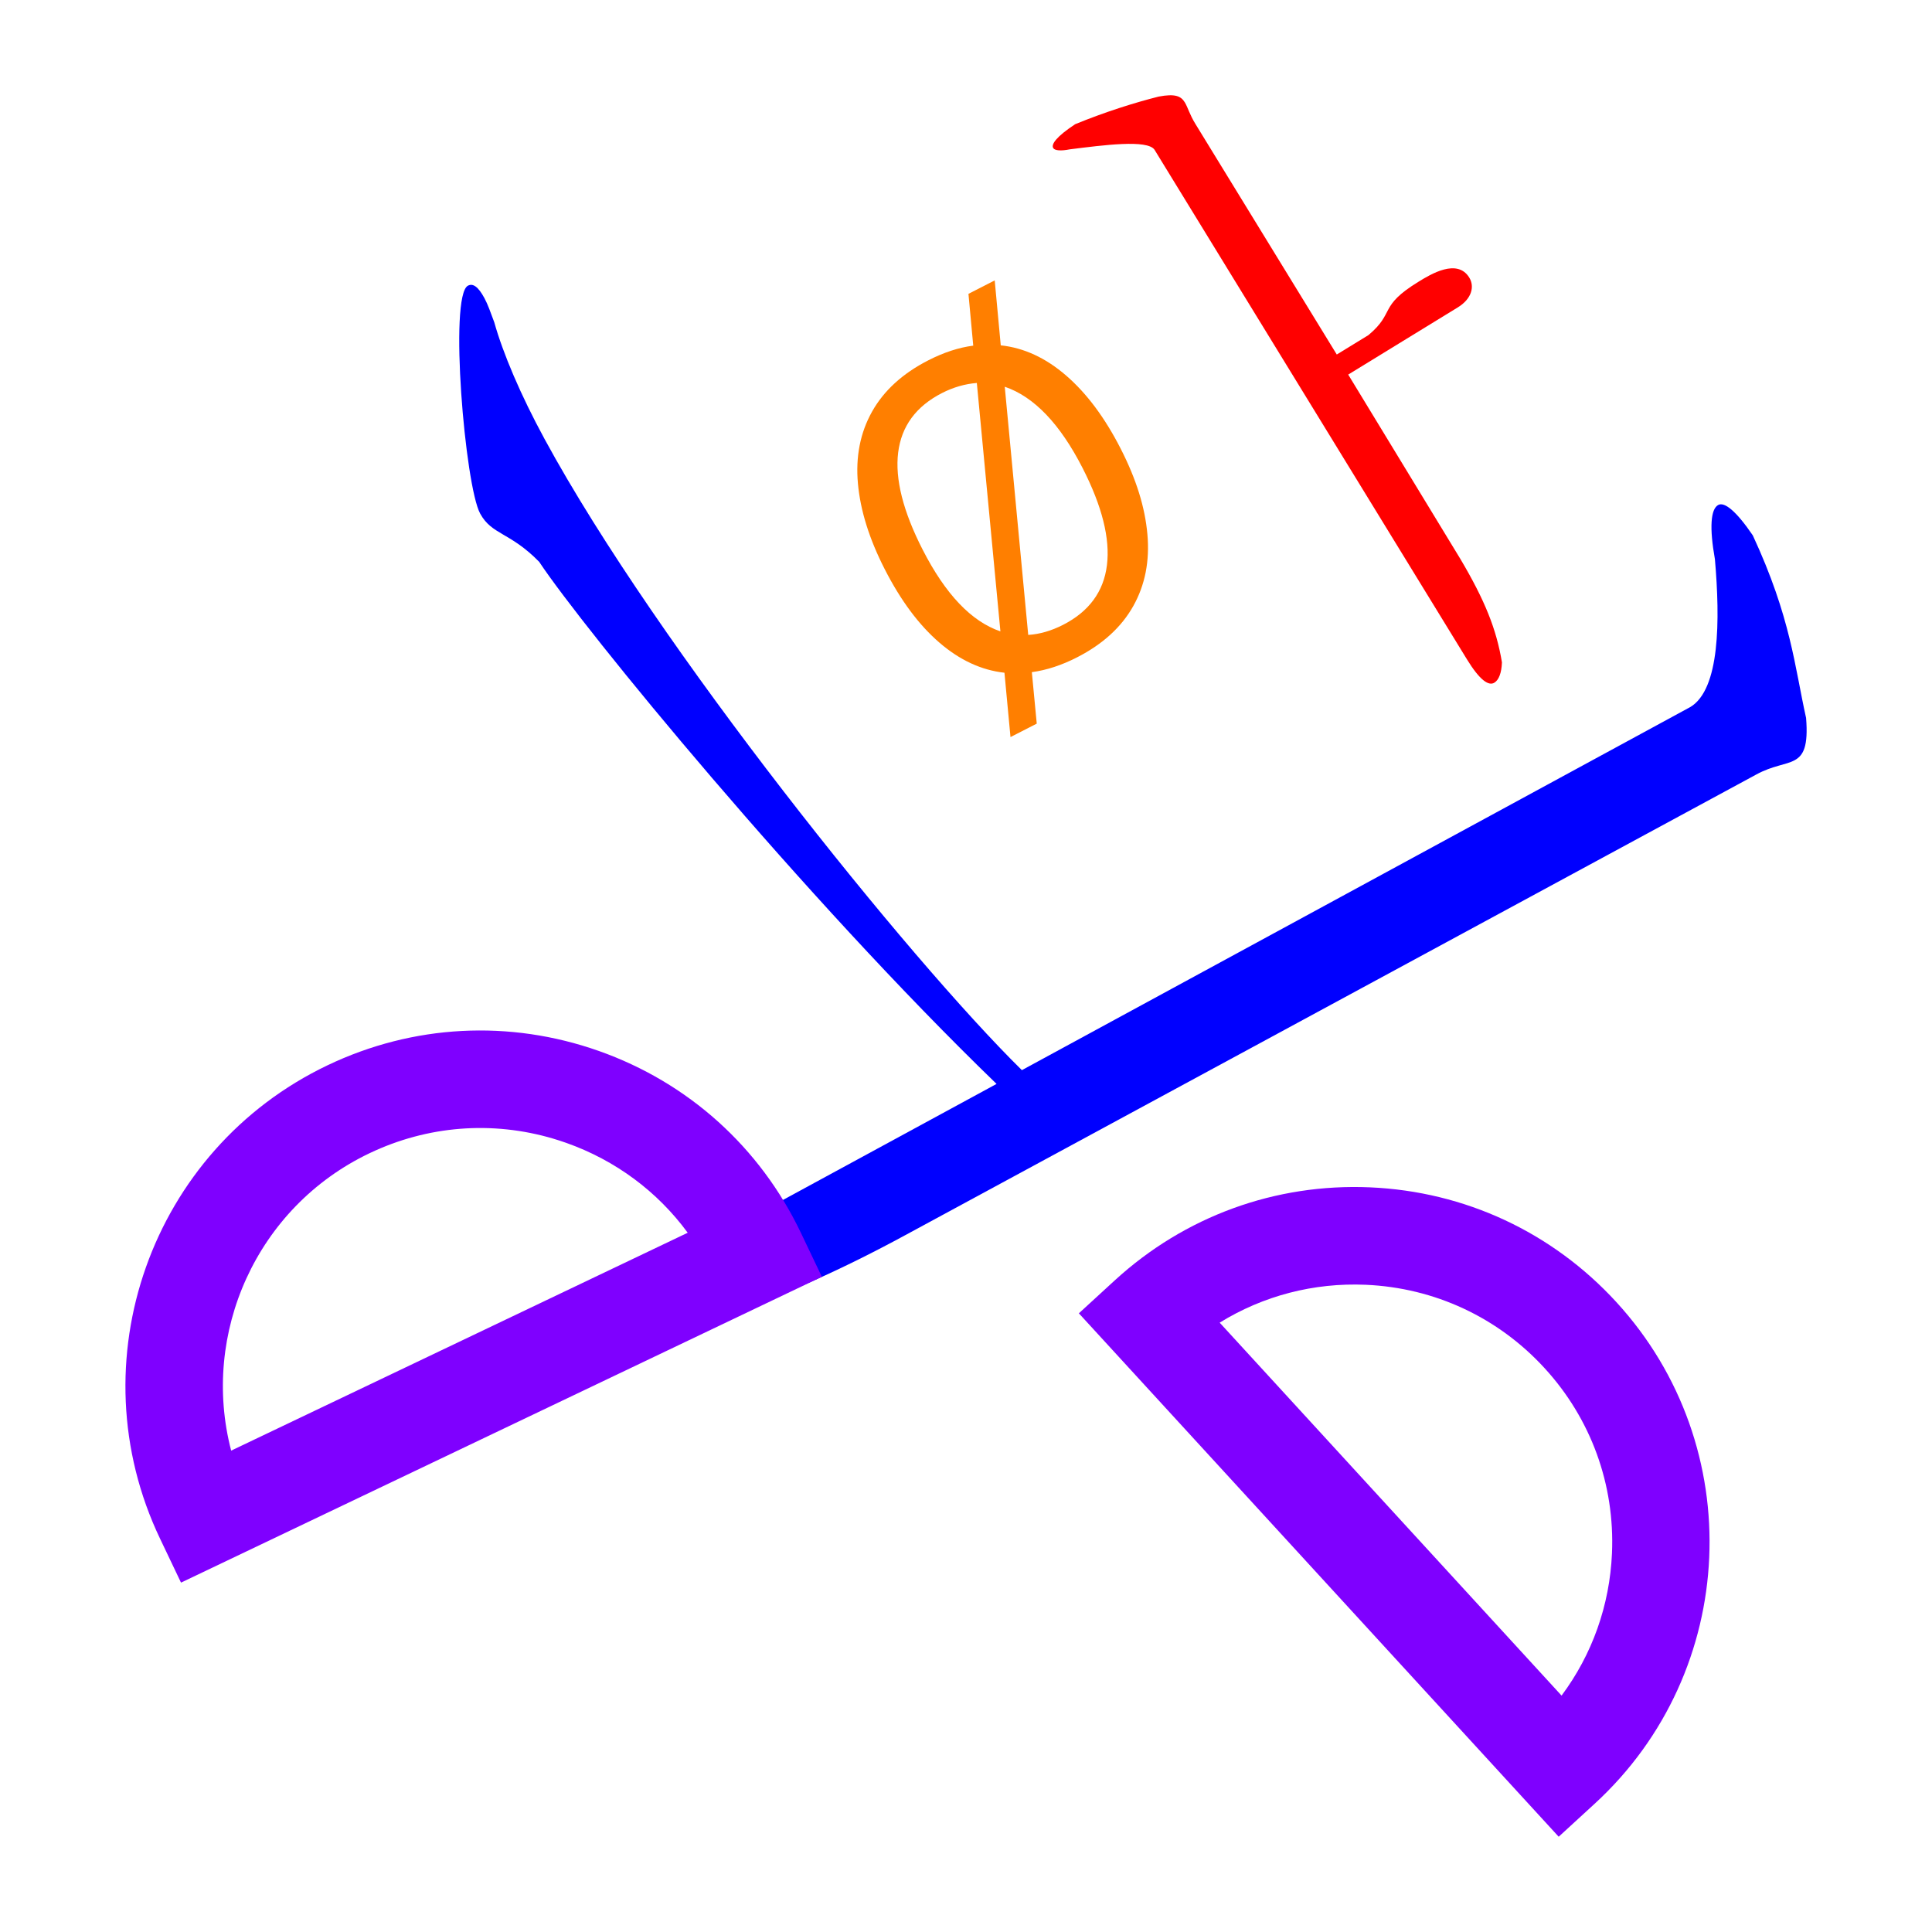
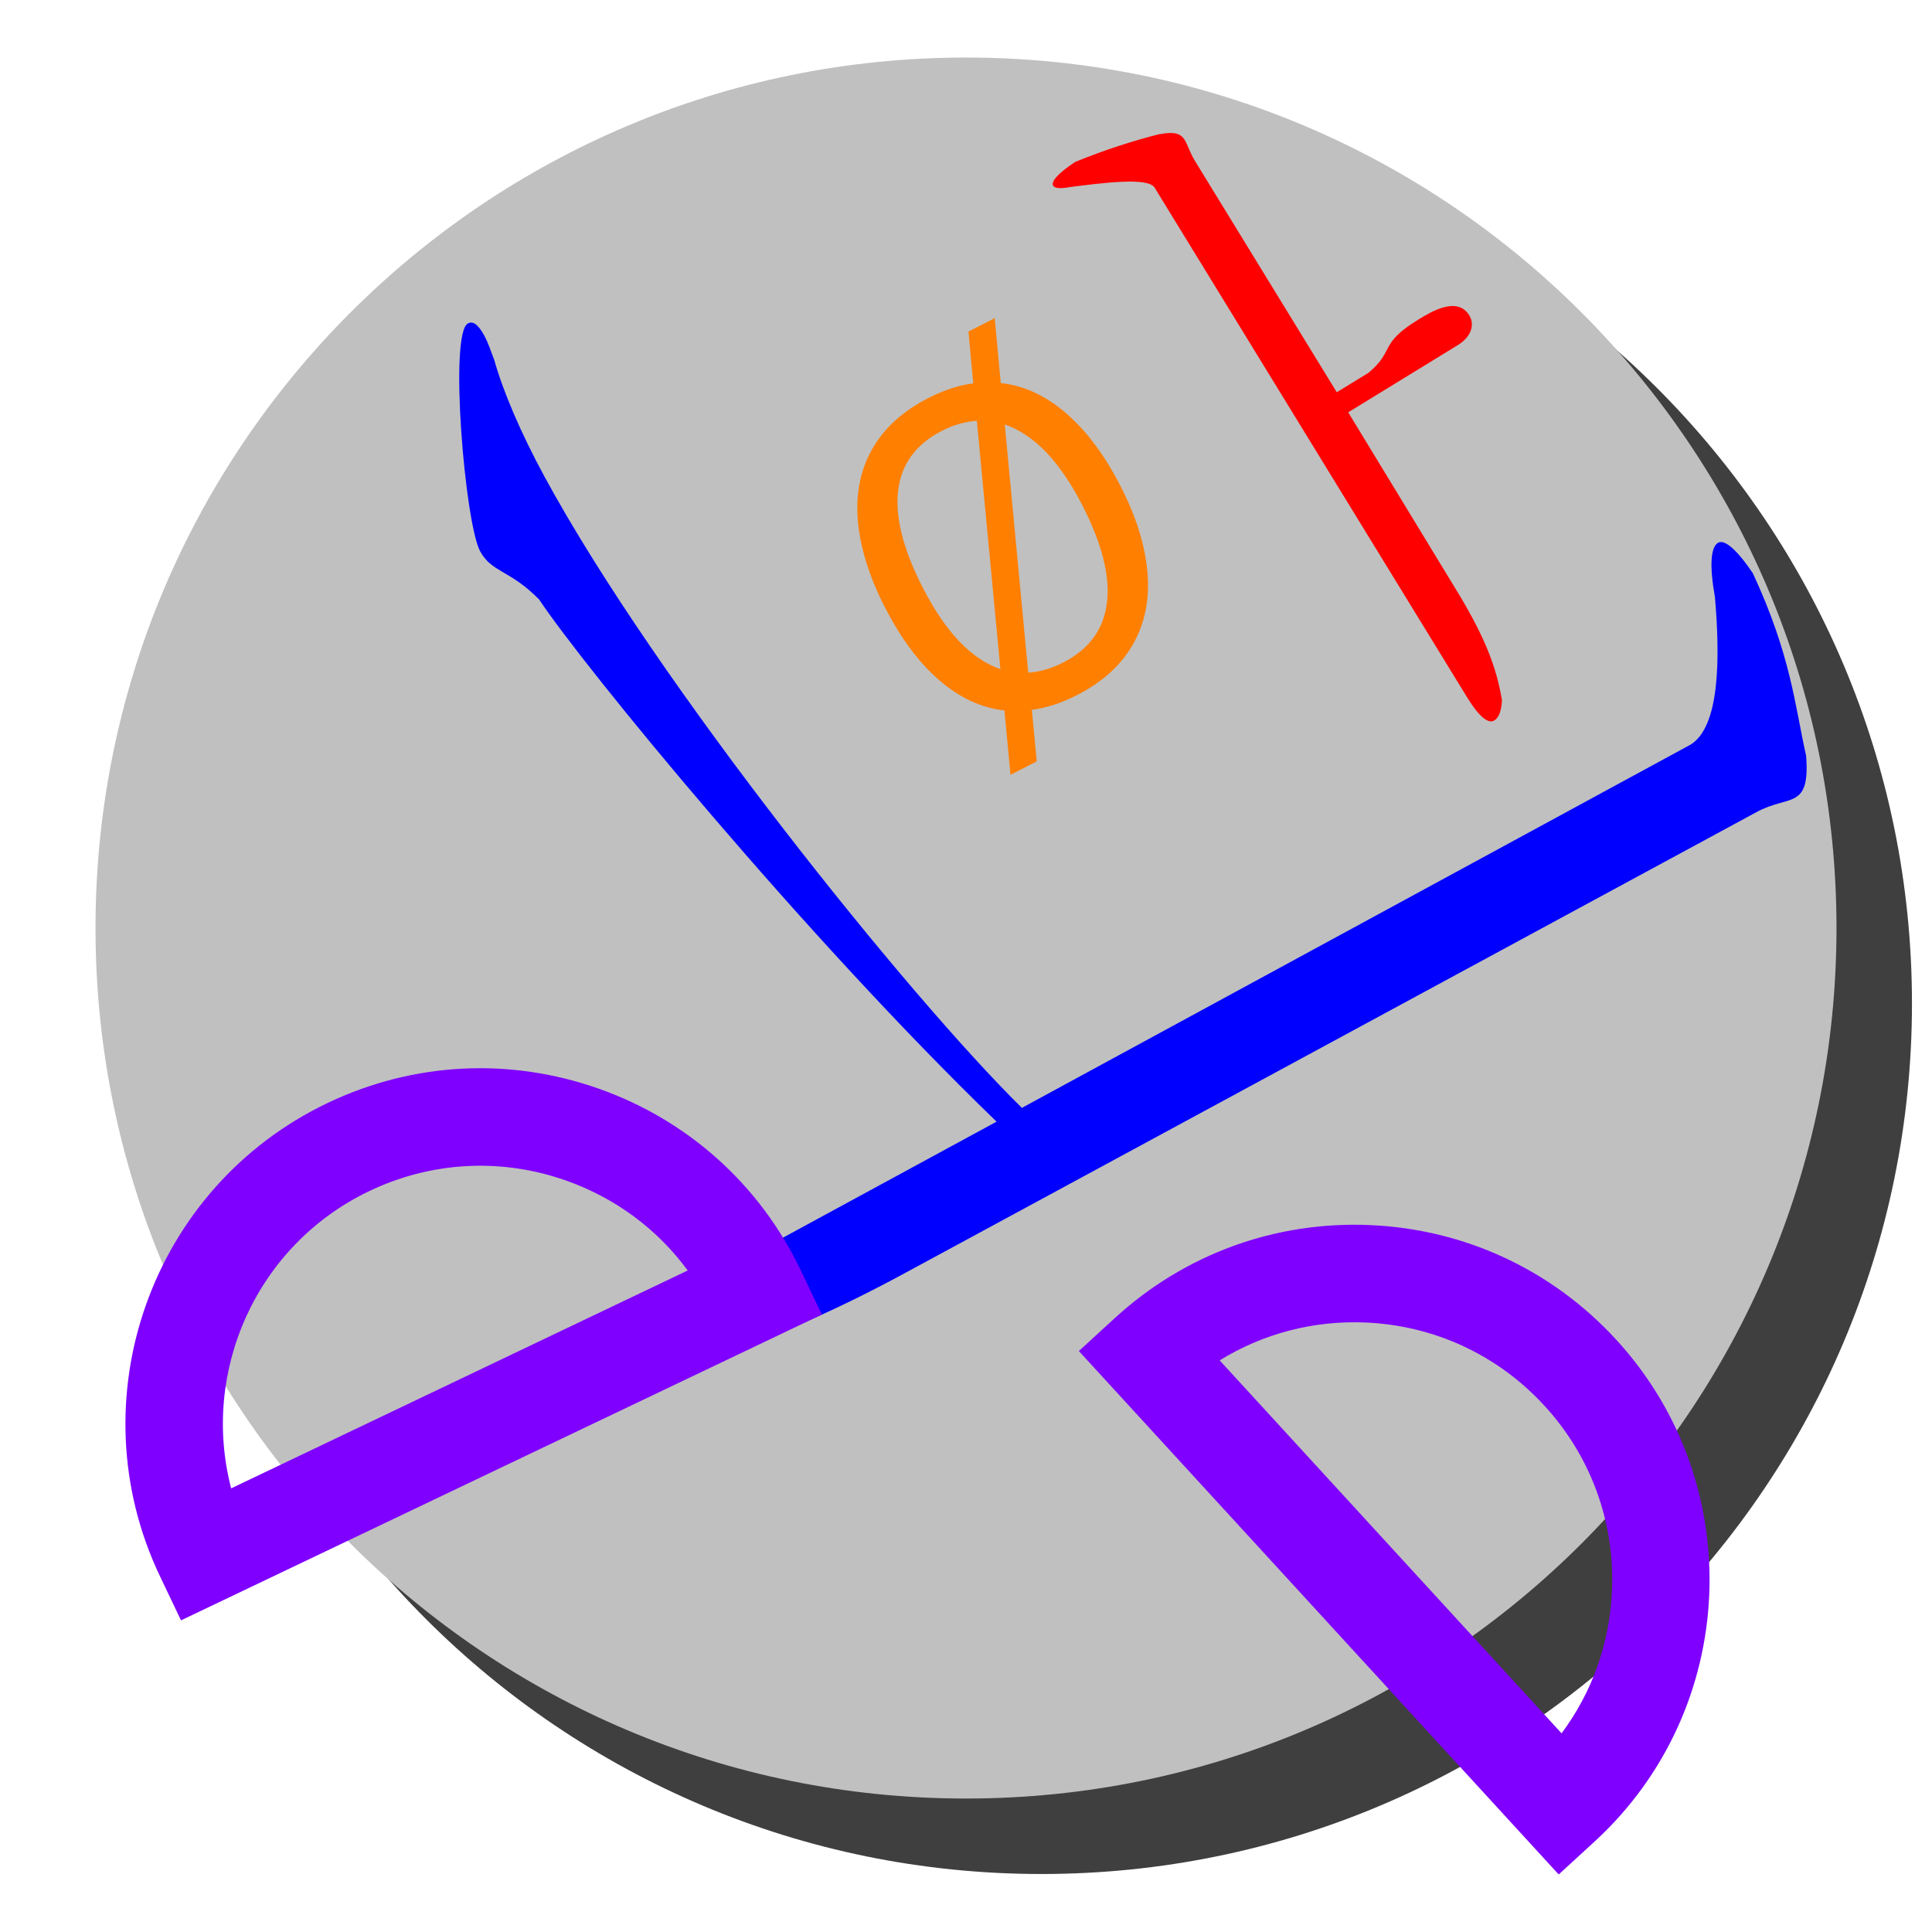
<svg xmlns="http://www.w3.org/2000/svg" id="Layer_1" data-name="Layer 1" viewBox="0 0 512 512">
  <defs>
    <style>
      .cls-1 {
+         fill: #3f3f3f;
+       }
+ 
+       .cls-2 {
+         fill: silver;
+       }
+ 
+       .cls-3 {
        fill: #7f00ff;
      }

-       .cls-2 {
+       .cls-4 {
        fill: blue;
      }

-       .cls-3 {
+       .cls-5 {
        fill: #ff7f00;
      }

-       .cls-4 {
+       .cls-6 {
        fill: red;
      }
    </style>
  </defs>
-   <path class="cls-4" d="M305.95,39.67c-1.92-2.75-13.46-1.22-22.47-.09-2.26,.46-3.95,.34-4.36-.33-.62-1.01,.88-3.08,5.82-6.34,7.94-3.25,15.69-5.69,22.1-7.31,4.35-.82,5.91-.16,6.94,1.52,.82,1.34,1.25,3.17,2.79,5.68l37.49,61.15,8.4-5.15c7.17-6.02,2.53-7.56,13.28-14.15,3.19-1.96,10.25-6.28,13.44-1.07,1.44,2.35,.66,5.6-3.03,7.87l-29.06,17.82,29.7,48.82c6.53,11.02,9.57,18.63,11.04,27.44-.11,2.84-.83,4.67-2.01,5.39-1.51,.93-3.86-.64-7.26-6.18L305.95,39.67Z" />
-   <path class="cls-2" d="M447.94,187.38c7.87-4.71,7.93-22.99,6.53-39.18-1.48-8.32-1.14-13.29,.88-14.38,1.68-.91,4.84,1.71,9.16,8.06,10.14,21.86,11.09,34.82,14.12,48.38,.6,7.5-.69,9.93-3.04,11.21-2.35,1.28-5.76,1.39-10.12,3.76l-225.64,122.14c-32.54,17.68-65.62,29.57-70.54,20.51-2.19-4.03,1.42-8.59,19.99-19.99l74.82-40.64c-51.23-49.51-109.34-120.49-121.22-138.37-7.79-7.94-12.54-7.09-15.64-12.79-4.01-7.38-8.28-57.64-3.25-60.37,1.34-.73,2.74,.25,4.38,3.27,.91,1.68,1.67,3.87,2.61,6.4,2.33,8.29,6.97,19.24,13.35,30.98,29.89,55.02,96.6,137.83,126.48,167.23l177.14-96.23Z" />
-   <path class="cls-3" d="M263.61,74.32l1.6,17.2c6.13,.65,11.92,3.32,17.34,8.02,5.43,4.69,10.24,11.14,14.43,19.34s6.45,15.56,7.09,22.68c.64,7.12-.61,13.47-3.74,19.05-3.13,5.58-8.09,10.11-14.89,13.59-4.08,2.09-8.08,3.4-11.99,3.93l1.3,13.64-6.96,3.56-1.6-17.05c-6.09-.67-11.85-3.33-17.25-7.99-5.41-4.66-10.24-11.14-14.49-19.47-4.09-8-6.45-15.56-7.09-22.68-.64-7.12,.61-13.47,3.74-19.05,3.13-5.58,8.09-10.11,14.89-13.59,4.12-2.11,8.1-3.41,11.93-3.9l-1.27-13.73,6.96-3.56Zm1.51,93.01l-6.25-65.84c-3.15,.25-6.23,1.14-9.23,2.67-6.88,3.52-10.75,8.78-11.62,15.78-.86,7,1.3,15.58,6.5,25.74,6.03,11.8,12.9,19.02,20.6,21.64Zm1.15-64.85l6.22,65.78c3.03-.19,6.11-1.08,9.23-2.67,6.88-3.52,10.76-8.79,11.63-15.82,.87-7.03-1.28-15.61-6.45-25.73-5.99-11.72-12.87-18.91-20.63-21.55Z" />
-   <path class="cls-1" d="M413.07,486.75l-127.16-138.71,9.52-8.73c18.53-16.98,42.56-25.74,67.66-24.65,25.11,1.09,48.29,11.89,65.27,30.42,35.06,38.24,32.47,97.88-5.77,132.94l-9.52,8.73Zm-89.84-136.23l90.6,98.83c8.1-10.86,12.76-23.89,13.36-37.72,.79-18.21-5.56-35.65-17.88-49.08-12.32-13.44-29.14-21.27-47.35-22.07-13.83-.6-27.22,2.92-38.74,10.04Z" />
-   <path class="cls-1" d="M47.97,419.41l-5.56-11.66c-22.35-46.82-2.43-103.09,44.39-125.44,22.68-10.83,48.22-12.16,71.91-3.79,23.69,8.38,42.7,25.49,53.53,48.18l5.56,11.66L47.97,419.41Zm98.64-117.66c-16.19-4.79-33.34-3.45-48.69,3.87-29.98,14.31-44.75,47.79-36.66,78.81l120.99-57.74c-8.02-10.92-19.12-19.19-32.17-23.81-1.15-.41-2.31-.78-3.48-1.13Z" />
+   <circle class="cls-1" cx="276" cy="265.94" r="230.69" />
+   <circle class="cls-2" cx="256" cy="245.94" r="230.69" />
+   <g>
+     <path class="cls-6" d="M305.95,49.67c-1.92-2.75-13.46-1.22-22.47-.09-2.26,.46-3.95,.34-4.36-.33-.62-1.01,.88-3.08,5.82-6.34,7.94-3.25,15.69-5.69,22.1-7.31,4.35-.82,5.91-.16,6.94,1.52,.82,1.34,1.25,3.17,2.79,5.68l37.49,61.15,8.4-5.15c7.17-6.02,2.53-7.56,13.28-14.15,3.19-1.96,10.25-6.28,13.44-1.07,1.44,2.35,.66,5.6-3.03,7.87l-29.06,17.82,29.7,48.82c6.53,11.02,9.57,18.63,11.04,27.44-.11,2.84-.83,4.67-2.01,5.39-1.51,.93-3.86-.64-7.26-6.18L305.95,49.67Z" />
+     <path class="cls-4" d="M447.94,197.38c7.87-4.71,7.93-22.99,6.53-39.18-1.48-8.32-1.14-13.29,.88-14.38,1.68-.91,4.84,1.71,9.16,8.06,10.14,21.86,11.09,34.82,14.12,48.38,.6,7.5-.69,9.93-3.04,11.21-2.35,1.28-5.76,1.39-10.12,3.76l-225.64,122.14c-32.54,17.68-65.62,29.57-70.54,20.51-2.19-4.03,1.42-8.59,19.99-19.99l74.82-40.64c-51.23-49.51-109.34-120.49-121.22-138.37-7.79-7.94-12.54-7.09-15.64-12.79-4.01-7.38-8.28-57.64-3.25-60.37,1.34-.73,2.74,.25,4.38,3.27,.91,1.68,1.67,3.87,2.61,6.4,2.33,8.29,6.97,19.24,13.35,30.98,29.89,55.02,96.6,137.83,126.48,167.23l177.14-96.23Z" />
+     <path class="cls-5" d="M263.61,84.32l1.6,17.2c6.13,.65,11.92,3.32,17.34,8.02,5.43,4.69,10.24,11.14,14.43,19.34s6.45,15.56,7.09,22.68c.64,7.12-.61,13.47-3.74,19.05-3.13,5.58-8.09,10.11-14.89,13.59-4.08,2.09-8.08,3.4-11.99,3.93l1.3,13.64-6.96,3.56-1.6-17.05c-6.09-.67-11.85-3.33-17.25-7.99-5.41-4.66-10.24-11.14-14.49-19.47-4.09-8-6.45-15.56-7.09-22.68-.64-7.12,.61-13.47,3.74-19.05,3.13-5.58,8.09-10.11,14.89-13.59,4.12-2.11,8.1-3.41,11.93-3.9l-1.27-13.73,6.96-3.56Zm1.51,93.01l-6.25-65.84c-3.15,.25-6.23,1.14-9.23,2.67-6.88,3.52-10.75,8.78-11.62,15.78-.86,7,1.3,15.58,6.5,25.74,6.03,11.8,12.9,19.02,20.6,21.64Zm1.15-64.85l6.22,65.78c3.03-.19,6.11-1.08,9.23-2.67,6.88-3.52,10.76-8.79,11.63-15.82,.87-7.03-1.28-15.61-6.45-25.73-5.99-11.72-12.87-18.91-20.63-21.55Z" />
+     <path class="cls-3" d="M413.07,496.75l-127.16-138.71,9.52-8.73c18.53-16.98,42.56-25.74,67.66-24.65,25.11,1.09,48.29,11.89,65.27,30.42,35.06,38.24,32.47,97.88-5.77,132.94l-9.52,8.73Zm-89.84-136.23l90.6,98.83c8.1-10.86,12.76-23.89,13.36-37.72,.79-18.21-5.56-35.65-17.88-49.08-12.32-13.44-29.14-21.27-47.35-22.07-13.83-.6-27.22,2.92-38.74,10.04Z" />
+     <path class="cls-3" d="M47.97,429.41l-5.56-11.66c-22.35-46.82-2.43-103.09,44.39-125.44,22.68-10.83,48.22-12.16,71.91-3.79,23.69,8.38,42.7,25.49,53.53,48.18l5.56,11.66L47.97,429.41Zm98.64-117.66c-16.19-4.79-33.34-3.45-48.69,3.87-29.98,14.31-44.75,47.79-36.66,78.81l120.99-57.74c-8.02-10.92-19.12-19.19-32.17-23.81-1.15-.41-2.31-.78-3.48-1.13Z" />
+   </g>
</svg>
